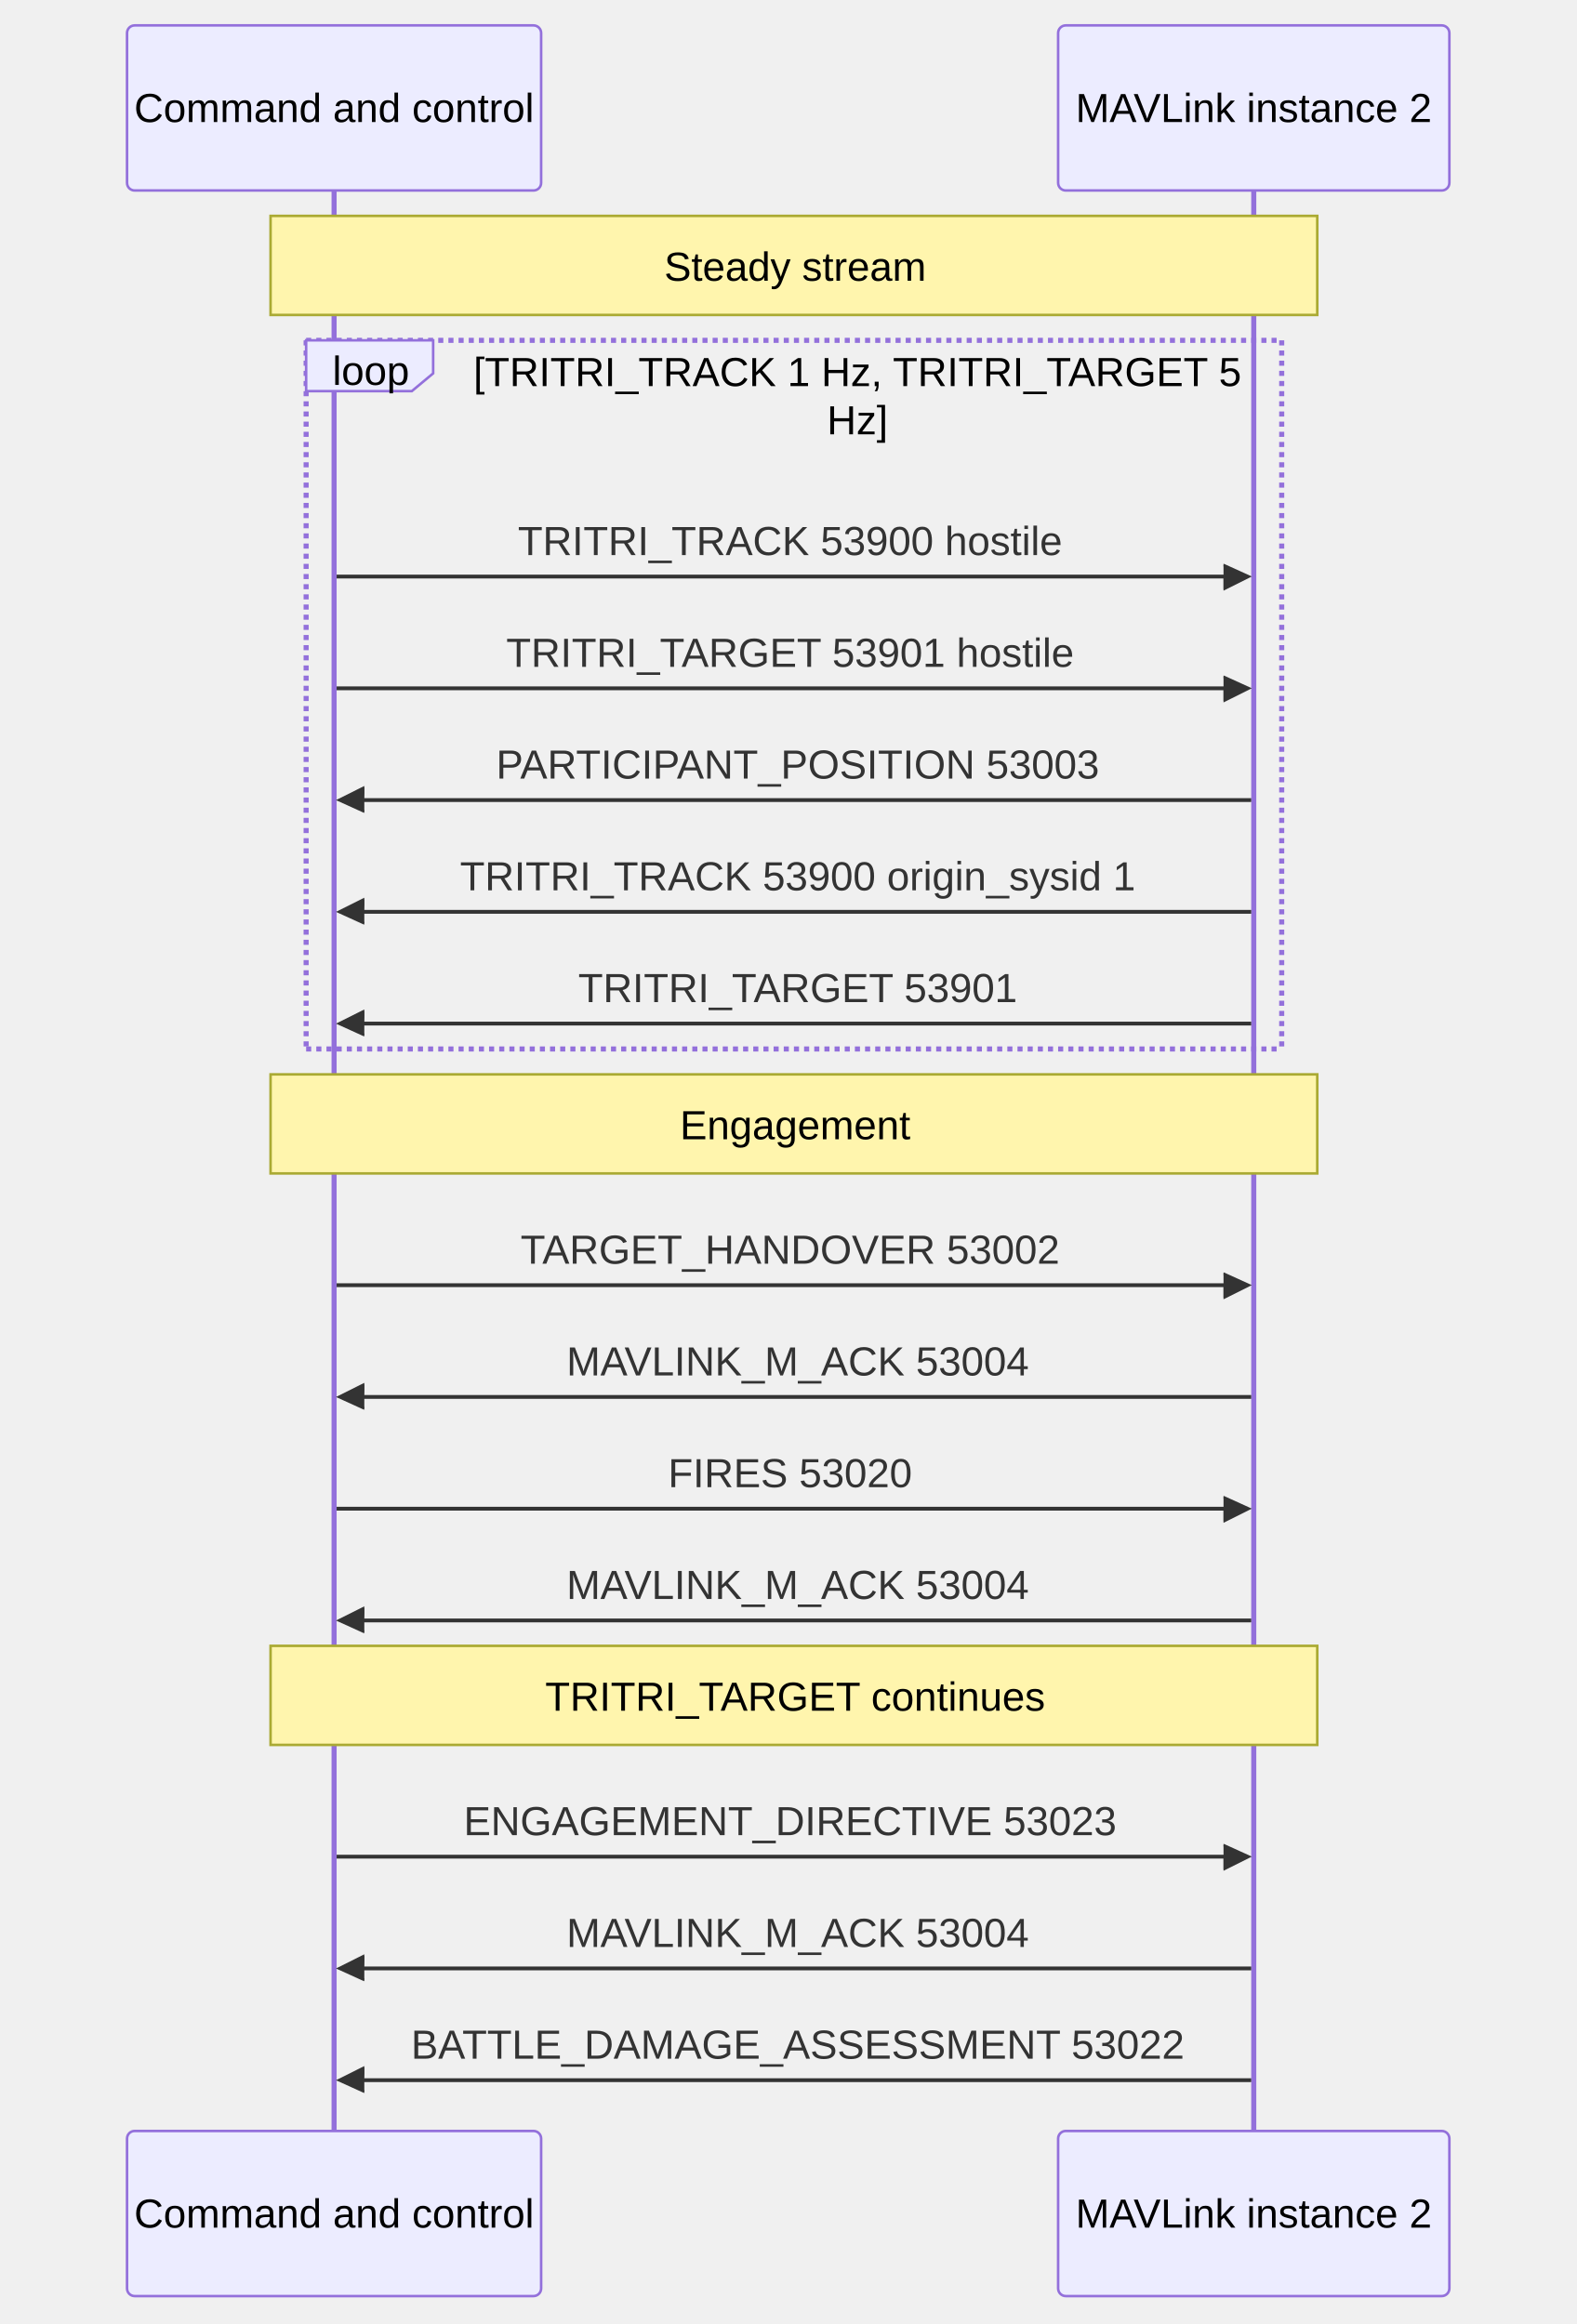
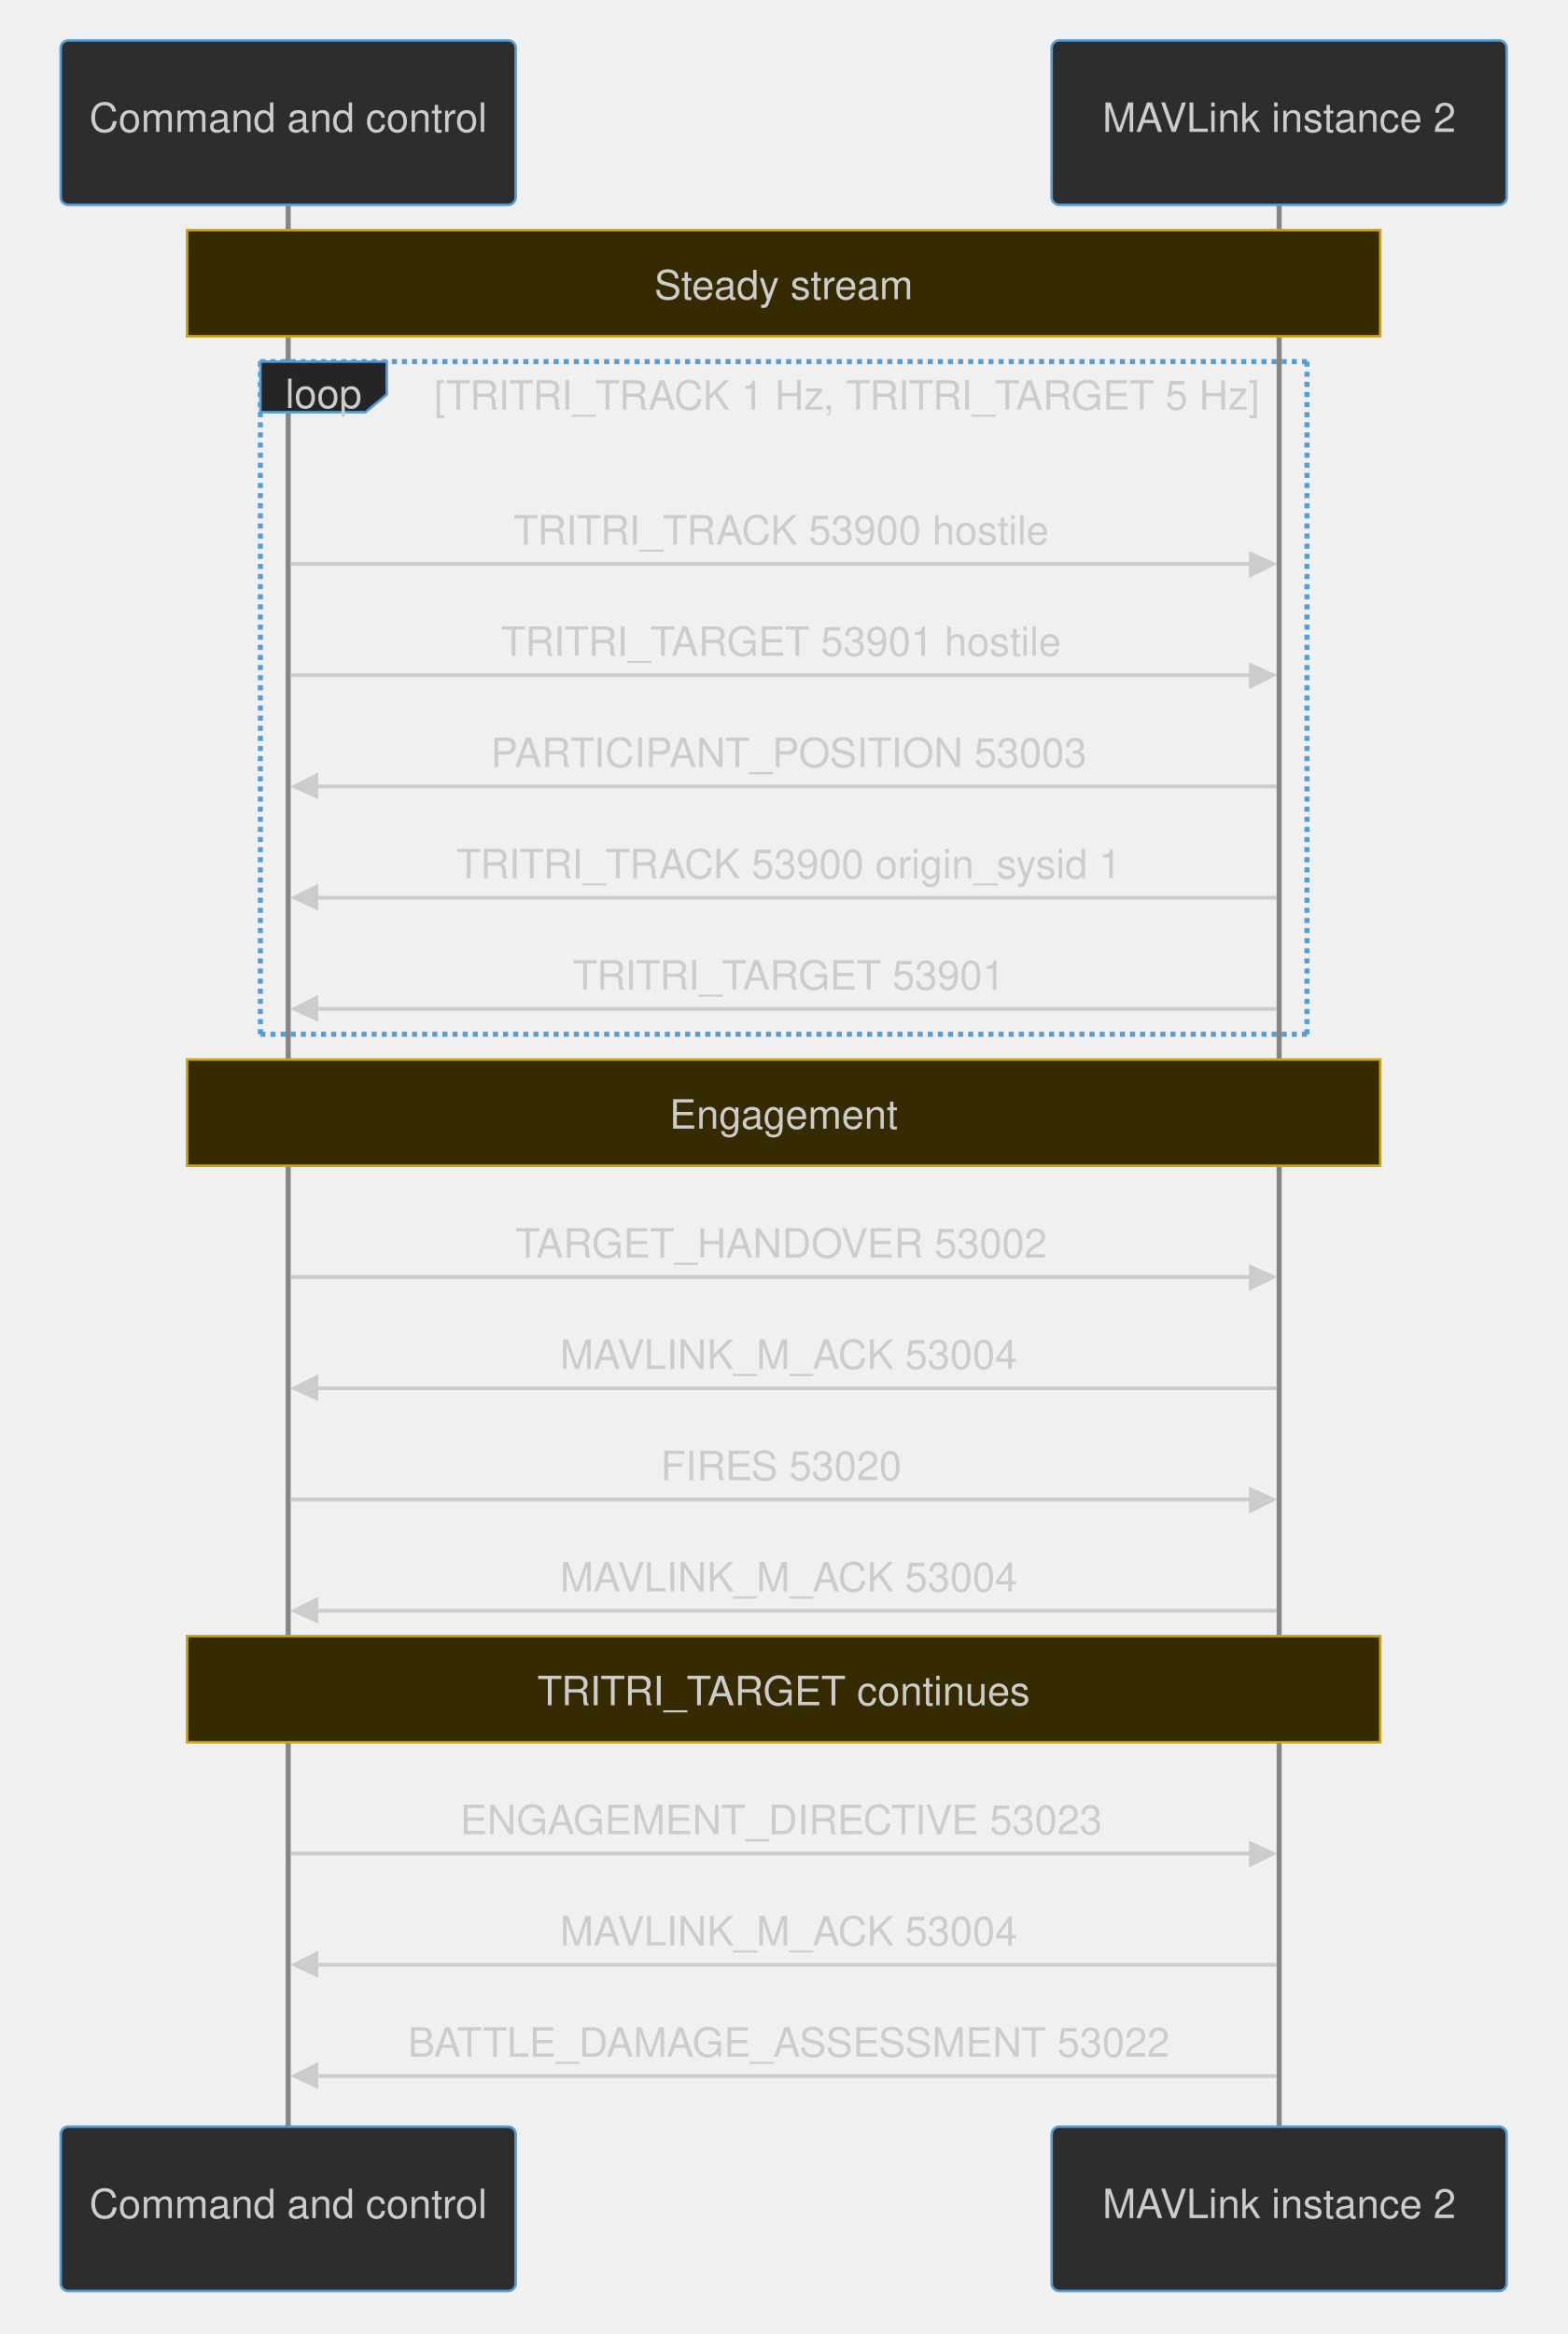
- <svg xmlns="http://www.w3.org/2000/svg" id="my-svg" width="100%" style="max-width: 620.5px; background-color: transparent;" viewBox="-50 -10 620.5 915" role="graphics-document document" aria-roledescription="sequence">
+ <svg xmlns="http://www.w3.org/2000/svg" id="my-svg" width="100%" style="max-width: 620px; background-color: rgb(30, 30, 30);" viewBox="-24 -16 620 923" role="graphics-document document" aria-roledescription="sequence">
  <g>
-     <rect x="366.5" y="829" fill="#eaeaea" stroke="#666" width="154" height="65" name="M2" rx="3" ry="3" class="actor actor-bottom" />
-     <text x="443.5" y="861.5" dominant-baseline="central" alignment-baseline="central" class="actor actor-box" style="text-anchor: middle; font-size: 16px; font-weight: 400;">
-       <tspan x="443.5" dy="0">MAVLink instance 2</tspan>
+     <rect x="392" y="825" fill="#eaeaea" stroke="#666" width="180" height="65" name="M2" rx="3" ry="3" class="actor actor-bottom" />
+     <text x="482" y="857.5" dominant-baseline="central" alignment-baseline="central" class="actor actor-box" style="text-anchor: middle; font-size: 16px; font-weight: 400;">
+       <tspan x="482" dy="0">MAVLink instance 2</tspan>
    </text>
  </g>
  <g>
-     <rect x="0" y="829" fill="#eaeaea" stroke="#666" width="163" height="65" name="C2" rx="3" ry="3" class="actor actor-bottom" />
-     <text x="81.5" y="861.5" dominant-baseline="central" alignment-baseline="central" class="actor actor-box" style="text-anchor: middle; font-size: 16px; font-weight: 400;">
-       <tspan x="81.5" dy="0">Command and control</tspan>
+     <rect x="0" y="825" fill="#eaeaea" stroke="#666" width="180" height="65" name="C2" rx="3" ry="3" class="actor actor-bottom" />
+     <text x="90" y="857.5" dominant-baseline="central" alignment-baseline="central" class="actor actor-box" style="text-anchor: middle; font-size: 16px; font-weight: 400;">
+       <tspan x="90" dy="0">Command and control</tspan>
    </text>
  </g>
  <g>
-     <line id="actor1" x1="443.5" y1="65" x2="443.5" y2="829" class="actor-line 200" stroke-width="0.5px" stroke="#999" name="M2" data-et="life-line" data-id="M2" />
+     <line id="actor1" x1="482" y1="65" x2="482" y2="825" class="actor-line 200" stroke-width="0.5px" stroke="#999" name="M2" data-et="life-line" data-id="M2" />
    <g id="root-1" data-et="participant" data-type="participant" data-id="M2">
-       <rect x="366.5" y="0" fill="#eaeaea" stroke="#666" width="154" height="65" name="M2" rx="3" ry="3" class="actor actor-top" />
-       <text x="443.5" y="32.5" dominant-baseline="central" alignment-baseline="central" class="actor actor-box" style="text-anchor: middle; font-size: 16px; font-weight: 400;">
-         <tspan x="443.5" dy="0">MAVLink instance 2</tspan>
+       <rect x="392" y="0" fill="#eaeaea" stroke="#666" width="180" height="65" name="M2" rx="3" ry="3" class="actor actor-top" />
+       <text x="482" y="32.5" dominant-baseline="central" alignment-baseline="central" class="actor actor-box" style="text-anchor: middle; font-size: 16px; font-weight: 400;">
+         <tspan x="482" dy="0">MAVLink instance 2</tspan>
      </text>
    </g>
  </g>
  <g>
-     <line id="actor0" x1="81.5" y1="65" x2="81.5" y2="829" class="actor-line 200" stroke-width="0.5px" stroke="#999" name="C2" data-et="life-line" data-id="C2" />
+     <line id="actor0" x1="90" y1="65" x2="90" y2="825" class="actor-line 200" stroke-width="0.5px" stroke="#999" name="C2" data-et="life-line" data-id="C2" />
    <g id="root-0" data-et="participant" data-type="participant" data-id="C2">
-       <rect x="0" y="0" fill="#eaeaea" stroke="#666" width="163" height="65" name="C2" rx="3" ry="3" class="actor actor-top" />
-       <text x="81.5" y="32.5" dominant-baseline="central" alignment-baseline="central" class="actor actor-box" style="text-anchor: middle; font-size: 16px; font-weight: 400;">
-         <tspan x="81.5" dy="0">Command and control</tspan>
+       <rect x="0" y="0" fill="#eaeaea" stroke="#666" width="180" height="65" name="C2" rx="3" ry="3" class="actor actor-top" />
+       <text x="90" y="32.5" dominant-baseline="central" alignment-baseline="central" class="actor actor-box" style="text-anchor: middle; font-size: 16px; font-weight: 400;">
+         <tspan x="90" dy="0">Command and control</tspan>
      </text>
    </g>
  </g>
-   <style>#my-svg{font-family:"trebuchet ms",verdana,arial,sans-serif;font-size:16px;fill:#333;}@keyframes edge-animation-frame{from{stroke-dashoffset:0;}}@keyframes dash{to{stroke-dashoffset:0;}}#my-svg .edge-animation-slow{stroke-dasharray:9,5!important;stroke-dashoffset:900;animation:dash 50s linear infinite;stroke-linecap:round;}#my-svg .edge-animation-fast{stroke-dasharray:9,5!important;stroke-dashoffset:900;animation:dash 20s linear infinite;stroke-linecap:round;}#my-svg .error-icon{fill:#552222;}#my-svg .error-text{fill:#552222;stroke:#552222;}#my-svg .edge-thickness-normal{stroke-width:1px;}#my-svg .edge-thickness-thick{stroke-width:3.5px;}#my-svg .edge-pattern-solid{stroke-dasharray:0;}#my-svg .edge-thickness-invisible{stroke-width:0;fill:none;}#my-svg .edge-pattern-dashed{stroke-dasharray:3;}#my-svg .edge-pattern-dotted{stroke-dasharray:2;}#my-svg .marker{fill:#333333;stroke:#333333;}#my-svg .marker.cross{stroke:#333333;}#my-svg svg{font-family:"trebuchet ms",verdana,arial,sans-serif;font-size:16px;}#my-svg p{margin:0;}#my-svg .actor{stroke:#9370DB;fill:#ECECFF;stroke-width:1;}#my-svg rect.actor.outer-path[data-look="neo"]{filter:drop-shadow(1px 2px 2px rgba(185, 185, 185, 1));}#my-svg rect.note[data-look="neo"]{stroke:#aaaa33;fill:#fff5ad;filter:drop-shadow(1px 2px 2px rgba(185, 185, 185, 1));}#my-svg text.actor&gt;tspan{fill:black;stroke:none;}#my-svg .actor-line{stroke:#9370DB;}#my-svg .innerArc{stroke-width:1.5;stroke-dasharray:none;}#my-svg .messageLine0{stroke-width:1.5;stroke-dasharray:none;stroke:#333;}#my-svg .messageLine1{stroke-width:1.5;stroke-dasharray:2,2;stroke:#333;}#my-svg [id$="-arrowhead"] path{fill:#333;stroke:#333;}#my-svg .sequenceNumber{fill:white;}#my-svg [id$="-sequencenumber"]{fill:#333;}#my-svg [id$="-crosshead"] path{fill:#333;stroke:#333;}#my-svg .messageText{fill:#333;stroke:none;}#my-svg .labelBox{stroke:#9370DB;fill:#ECECFF;filter:none;}#my-svg .labelText,#my-svg .labelText&gt;tspan{fill:black;stroke:none;}#my-svg .loopText,#my-svg .loopText&gt;tspan{fill:black;stroke:none;}#my-svg .sectionTitle,#my-svg .sectionTitle&gt;tspan{fill:black;stroke:none;}#my-svg .loopLine{stroke-width:2px;stroke-dasharray:2,2;stroke:#9370DB;fill:#9370DB;}#my-svg .note{stroke:#aaaa33;fill:#fff5ad;}#my-svg .noteText,#my-svg .noteText&gt;tspan{fill:black;stroke:none;font-weight:normal;}#my-svg .activation0{fill:#f4f4f4;stroke:#666;}#my-svg .activation1{fill:#f4f4f4;stroke:#666;}#my-svg .activation2{fill:#f4f4f4;stroke:#666;}#my-svg .actorPopupMenu{position:absolute;}#my-svg .actorPopupMenuPanel{position:absolute;fill:#ECECFF;box-shadow:0px 8px 16px 0px rgba(0,0,0,0.2);filter:drop-shadow(3px 5px 2px rgb(0 0 0 / 0.4));}#my-svg .actor-man circle,#my-svg line{fill:#ECECFF;stroke-width:2px;}#my-svg g rect.rect{filter:drop-shadow(1px 2px 2px rgba(185, 185, 185, 1));stroke:#9370DB;}#my-svg .node .neo-node{stroke:#9370DB;}#my-svg [data-look="neo"].node rect,#my-svg [data-look="neo"].cluster rect,#my-svg [data-look="neo"].node polygon{stroke:#9370DB;filter:drop-shadow(1px 2px 2px rgba(185, 185, 185, 1));}#my-svg [data-look="neo"].swimlane.cluster rect{filter:none;}#my-svg [data-look="neo"].node path{stroke:#9370DB;stroke-width:1px;}#my-svg [data-look="neo"].node .outer-path{filter:drop-shadow(1px 2px 2px rgba(185, 185, 185, 1));}#my-svg [data-look="neo"].node .neo-line path{stroke:#9370DB;filter:none;}#my-svg [data-look="neo"].node circle{stroke:#9370DB;filter:drop-shadow(1px 2px 2px rgba(185, 185, 185, 1));}#my-svg [data-look="neo"].node circle .state-start{fill:#000000;}#my-svg [data-look="neo"].icon-shape .icon{fill:#9370DB;filter:drop-shadow(1px 2px 2px rgba(185, 185, 185, 1));}#my-svg [data-look="neo"].icon-shape .icon-neo path{stroke:#9370DB;filter:drop-shadow(1px 2px 2px rgba(185, 185, 185, 1));}#my-svg :root{--mermaid-font-family:"trebuchet ms",verdana,arial,sans-serif;}</style>
+   <style>#my-svg{font-family:-apple-system,BlinkMacSystemFont,'Segoe UI',Helvetica,Arial,sans-serif;font-size:14px;fill:#cccccc;}@keyframes edge-animation-frame{from{stroke-dashoffset:0;}}@keyframes dash{to{stroke-dashoffset:0;}}#my-svg .edge-animation-slow{stroke-dasharray:9,5!important;stroke-dashoffset:900;animation:dash 50s linear infinite;stroke-linecap:round;}#my-svg .edge-animation-fast{stroke-dasharray:9,5!important;stroke-dashoffset:900;animation:dash 20s linear infinite;stroke-linecap:round;}#my-svg .error-icon{fill:#1e1e1e;}#my-svg .error-text{fill:#cccccc;stroke:#cccccc;}#my-svg .edge-thickness-normal{stroke-width:1px;}#my-svg .edge-thickness-thick{stroke-width:3.5px;}#my-svg .edge-pattern-solid{stroke-dasharray:0;}#my-svg .edge-thickness-invisible{stroke-width:0;fill:none;}#my-svg .edge-pattern-dashed{stroke-dasharray:3;}#my-svg .edge-pattern-dotted{stroke-dasharray:2;}#my-svg .marker{fill:#858585;stroke:#858585;}#my-svg .marker.cross{stroke:#858585;}#my-svg svg{font-family:-apple-system,BlinkMacSystemFont,'Segoe UI',Helvetica,Arial,sans-serif;font-size:14px;}#my-svg p{margin:0;}#my-svg .actor{stroke:#569cd6;fill:#2d2d2d;stroke-width:1;}#my-svg rect.actor.outer-path[data-look="neo"]{filter:drop-shadow( 1px 2px 2px rgba(185,185,185,1));}#my-svg rect.note[data-look="neo"]{stroke:#cca700;fill:#352a00;filter:drop-shadow( 1px 2px 2px rgba(185,185,185,1));}#my-svg text.actor&gt;tspan{fill:#cccccc;stroke:none;}#my-svg .actor-line{stroke:#858585;}#my-svg .innerArc{stroke-width:1.5;stroke-dasharray:none;}#my-svg .messageLine0{stroke-width:1.5;stroke-dasharray:none;stroke:#cccccc;}#my-svg .messageLine1{stroke-width:1.5;stroke-dasharray:2,2;stroke:#cccccc;}#my-svg [id$="-arrowhead"] path{fill:#cccccc;stroke:#cccccc;}#my-svg .sequenceNumber{fill:#7a7a7a;}#my-svg [id$="-sequencenumber"]{fill:#cccccc;}#my-svg [id$="-crosshead"] path{fill:#cccccc;stroke:#cccccc;}#my-svg .messageText{fill:#cccccc;stroke:none;}#my-svg .labelBox{stroke:#569cd6;fill:#252526;filter:none;}#my-svg .labelText,#my-svg .labelText&gt;tspan{fill:#cccccc;stroke:none;}#my-svg .loopText,#my-svg .loopText&gt;tspan{fill:#cccccc;stroke:none;}#my-svg .sectionTitle,#my-svg .sectionTitle&gt;tspan{fill:#cccccc;stroke:none;}#my-svg .loopLine{stroke-width:2px;stroke-dasharray:2,2;stroke:#569cd6;fill:#569cd6;}#my-svg .note{stroke:#cca700;fill:#352a00;}#my-svg .noteText,#my-svg .noteText&gt;tspan{fill:#cccccc;stroke:none;font-weight:normal;}#my-svg .activation0{fill:#37373d;stroke:#569cd6;}#my-svg .activation1{fill:#37373d;stroke:#569cd6;}#my-svg .activation2{fill:#37373d;stroke:#569cd6;}#my-svg .actorPopupMenu{position:absolute;}#my-svg .actorPopupMenuPanel{position:absolute;fill:#2d2d2d;box-shadow:0px 8px 16px 0px rgba(0,0,0,0.2);filter:drop-shadow(3px 5px 2px rgb(0 0 0 / 0.4));}#my-svg .actor-man circle,#my-svg line{fill:#2d2d2d;stroke-width:2px;}#my-svg g rect.rect{filter:drop-shadow( 1px 2px 2px rgba(185,185,185,1));stroke:#569cd6;}#my-svg .node .neo-node{stroke:#569cd6;}#my-svg [data-look="neo"].node rect,#my-svg [data-look="neo"].cluster rect,#my-svg [data-look="neo"].node polygon{stroke:url(#my-svg-gradient);filter:drop-shadow( 1px 2px 2px rgba(185,185,185,1));}#my-svg [data-look="neo"].swimlane.cluster rect{filter:none;}#my-svg [data-look="neo"].node path{stroke:url(#my-svg-gradient);stroke-width:1px;}#my-svg [data-look="neo"].node .outer-path{filter:drop-shadow( 1px 2px 2px rgba(185,185,185,1));}#my-svg [data-look="neo"].node .neo-line path{stroke:#569cd6;filter:none;}#my-svg [data-look="neo"].node circle{stroke:url(#my-svg-gradient);filter:drop-shadow( 1px 2px 2px rgba(185,185,185,1));}#my-svg [data-look="neo"].node circle .state-start{fill:#000000;}#my-svg [data-look="neo"].icon-shape .icon{fill:url(#my-svg-gradient);filter:drop-shadow( 1px 2px 2px rgba(185,185,185,1));}#my-svg [data-look="neo"].icon-shape .icon-neo path{stroke:url(#my-svg-gradient);filter:drop-shadow( 1px 2px 2px rgba(185,185,185,1));}#my-svg :root{--mermaid-font-family:"trebuchet ms",verdana,arial,sans-serif;}</style>
  <g />
  <defs>
    <symbol id="my-svg-computer" width="24" height="24">
      <path transform="scale(.5)" d="M2 2v13h20v-13h-20zm18 11h-16v-9h16v9zm-10.228 6l.466-1h3.524l.467 1h-4.457zm14.228 3h-24l2-6h2.104l-1.33 4h18.45l-1.297-4h2.073l2 6zm-5-10h-14v-7h14v7z" />
    </symbol>
  </defs>
  <defs>
    <symbol id="my-svg-database" fill-rule="evenodd" clip-rule="evenodd">
      <path transform="scale(.5)" d="M12.258.001l.256.004.255.005.253.008.251.01.249.012.247.015.246.016.242.019.241.02.239.023.236.024.233.027.231.028.229.031.225.032.223.034.22.036.217.038.214.04.211.041.208.043.205.045.201.046.198.048.194.05.191.051.187.053.183.054.18.056.175.057.172.059.168.06.163.061.16.063.155.064.15.066.074.033.073.033.071.034.07.034.069.035.068.035.067.035.066.035.064.036.064.036.062.036.06.036.06.037.058.037.058.037.055.038.055.038.053.038.052.038.051.039.05.039.048.039.047.039.045.04.044.04.043.04.041.04.04.041.039.041.037.041.036.041.034.041.033.042.032.042.03.042.029.042.027.042.026.043.024.043.023.043.021.043.02.043.018.044.017.043.015.044.013.044.012.044.011.045.009.044.007.045.006.045.004.045.002.045.001.045v17l-.001.045-.002.045-.004.045-.006.045-.007.045-.009.044-.011.045-.012.044-.013.044-.015.044-.017.043-.018.044-.02.043-.021.043-.023.043-.024.043-.026.043-.027.042-.029.042-.03.042-.032.042-.033.042-.034.041-.036.041-.037.041-.039.041-.04.041-.041.04-.043.04-.044.04-.045.04-.047.039-.048.039-.05.039-.051.039-.052.038-.053.038-.055.038-.055.038-.058.037-.058.037-.06.037-.06.036-.062.036-.064.036-.064.036-.066.035-.067.035-.068.035-.069.035-.07.034-.071.034-.073.033-.074.033-.15.066-.155.064-.16.063-.163.061-.168.06-.172.059-.175.057-.18.056-.183.054-.187.053-.191.051-.194.05-.198.048-.201.046-.205.045-.208.043-.211.041-.214.04-.217.038-.22.036-.223.034-.225.032-.229.031-.231.028-.233.027-.236.024-.239.023-.241.02-.242.019-.246.016-.247.015-.249.012-.251.01-.253.008-.255.005-.256.004-.258.001-.258-.001-.256-.004-.255-.005-.253-.008-.251-.01-.249-.012-.247-.015-.245-.016-.243-.019-.241-.02-.238-.023-.236-.024-.234-.027-.231-.028-.228-.031-.226-.032-.223-.034-.22-.036-.217-.038-.214-.04-.211-.041-.208-.043-.204-.045-.201-.046-.198-.048-.195-.05-.19-.051-.187-.053-.184-.054-.179-.056-.176-.057-.172-.059-.167-.06-.164-.061-.159-.063-.155-.064-.151-.066-.074-.033-.072-.033-.072-.034-.07-.034-.069-.035-.068-.035-.067-.035-.066-.035-.064-.036-.063-.036-.062-.036-.061-.036-.06-.037-.058-.037-.057-.037-.056-.038-.055-.038-.053-.038-.052-.038-.051-.039-.049-.039-.049-.039-.046-.039-.046-.04-.044-.04-.043-.04-.041-.04-.04-.041-.039-.041-.037-.041-.036-.041-.034-.041-.033-.042-.032-.042-.03-.042-.029-.042-.027-.042-.026-.043-.024-.043-.023-.043-.021-.043-.02-.043-.018-.044-.017-.043-.015-.044-.013-.044-.012-.044-.011-.045-.009-.044-.007-.045-.006-.045-.004-.045-.002-.045-.001-.045v-17l.001-.045.002-.045.004-.045.006-.045.007-.045.009-.044.011-.045.012-.044.013-.044.015-.044.017-.043.018-.044.02-.043.021-.043.023-.043.024-.043.026-.043.027-.042.029-.042.03-.042.032-.042.033-.042.034-.041.036-.041.037-.041.039-.041.04-.041.041-.04.043-.04.044-.04.046-.04.046-.039.049-.039.049-.039.051-.039.052-.038.053-.038.055-.038.056-.038.057-.037.058-.037.06-.037.061-.036.062-.036.063-.036.064-.036.066-.035.067-.035.068-.035.069-.035.07-.034.072-.034.072-.033.074-.033.151-.066.155-.064.159-.063.164-.061.167-.06.172-.059.176-.057.179-.056.184-.054.187-.053.19-.051.195-.05.198-.048.201-.046.204-.045.208-.043.211-.041.214-.04.217-.038.22-.036.223-.034.226-.032.228-.031.231-.028.234-.027.236-.024.238-.023.241-.02.243-.019.245-.016.247-.015.249-.012.251-.01.253-.008.255-.005.256-.004.258-.001.258.001zm-9.258 20.499v.01l.001.021.003.021.004.022.005.021.006.022.007.022.009.023.01.022.011.023.012.023.013.023.015.023.016.024.017.023.018.024.019.024.021.024.022.025.023.024.024.025.052.049.056.05.061.051.066.051.07.051.075.051.079.052.084.052.088.052.092.052.097.052.102.051.105.052.11.052.114.051.119.051.123.051.127.05.131.05.135.05.139.048.144.049.147.047.152.047.155.047.16.045.163.045.167.043.171.043.176.041.178.041.183.039.187.039.19.037.194.035.197.035.202.033.204.031.209.03.212.029.216.027.219.025.222.024.226.021.23.02.233.018.236.016.24.015.243.012.246.01.249.008.253.005.256.004.259.001.26-.001.257-.004.254-.005.25-.008.247-.011.244-.012.241-.014.237-.016.233-.018.231-.021.226-.021.224-.024.22-.026.216-.027.212-.028.21-.031.205-.031.202-.034.198-.034.194-.036.191-.037.187-.039.183-.04.179-.04.175-.042.172-.043.168-.044.163-.045.16-.046.155-.046.152-.047.148-.048.143-.049.139-.049.136-.05.131-.05.126-.05.123-.051.118-.052.114-.051.11-.052.106-.052.101-.052.096-.052.092-.052.088-.053.083-.051.079-.052.074-.052.07-.051.065-.051.06-.051.056-.05.051-.05.023-.024.023-.025.021-.024.02-.024.019-.024.018-.024.017-.024.015-.023.014-.024.013-.023.012-.023.01-.023.01-.022.008-.022.006-.022.006-.022.004-.022.004-.021.001-.021.001-.021v-4.127l-.077.055-.08.053-.083.054-.085.053-.087.052-.09.052-.093.051-.095.05-.097.05-.1.049-.102.049-.105.048-.106.047-.109.047-.111.046-.114.045-.115.045-.118.044-.12.043-.122.042-.124.042-.126.041-.128.04-.13.04-.132.038-.134.038-.135.037-.138.037-.139.035-.142.035-.143.034-.144.033-.147.032-.148.031-.15.03-.151.03-.153.029-.154.027-.156.027-.158.026-.159.025-.161.024-.162.023-.163.022-.165.021-.166.02-.167.019-.169.018-.169.017-.171.016-.173.015-.173.014-.175.013-.175.012-.177.011-.178.01-.179.008-.179.008-.181.006-.182.005-.182.004-.184.003-.184.002h-.37l-.184-.002-.184-.003-.182-.004-.182-.005-.181-.006-.179-.008-.179-.008-.178-.01-.176-.011-.176-.012-.175-.013-.173-.014-.172-.015-.171-.016-.17-.017-.169-.018-.167-.019-.166-.02-.165-.021-.163-.022-.162-.023-.161-.024-.159-.025-.157-.026-.156-.027-.155-.027-.153-.029-.151-.03-.15-.03-.148-.031-.146-.032-.145-.033-.143-.034-.141-.035-.14-.035-.137-.037-.136-.037-.134-.038-.132-.038-.13-.04-.128-.04-.126-.041-.124-.042-.122-.042-.12-.044-.117-.043-.116-.045-.113-.045-.112-.046-.109-.047-.106-.047-.105-.048-.102-.049-.1-.049-.097-.05-.095-.05-.093-.052-.09-.051-.087-.052-.085-.053-.083-.054-.08-.054-.077-.054v4.127zm0-5.654v.011l.001.021.003.021.004.021.005.022.006.022.007.022.009.022.01.022.011.023.012.023.013.023.015.024.016.023.017.024.018.024.019.024.021.024.022.024.023.025.024.024.052.05.056.05.061.05.066.051.07.051.075.052.079.051.084.052.088.052.092.052.097.052.102.052.105.052.11.051.114.051.119.052.123.05.127.051.131.05.135.049.139.049.144.048.147.048.152.047.155.046.16.045.163.045.167.044.171.042.176.042.178.04.183.04.187.038.19.037.194.036.197.034.202.033.204.032.209.03.212.028.216.027.219.025.222.024.226.022.23.02.233.018.236.016.24.014.243.012.246.01.249.008.253.006.256.003.259.001.26-.001.257-.003.254-.006.25-.008.247-.01.244-.012.241-.015.237-.016.233-.018.231-.02.226-.022.224-.024.22-.025.216-.027.212-.029.21-.03.205-.032.202-.033.198-.035.194-.036.191-.037.187-.039.183-.039.179-.041.175-.042.172-.043.168-.044.163-.045.16-.045.155-.047.152-.047.148-.048.143-.048.139-.05.136-.049.131-.05.126-.051.123-.051.118-.051.114-.052.11-.052.106-.052.101-.052.096-.052.092-.052.088-.052.083-.052.079-.052.074-.051.07-.052.065-.051.06-.05.056-.051.051-.049.023-.025.023-.024.021-.025.02-.024.019-.024.018-.024.017-.024.015-.023.014-.023.013-.024.012-.022.01-.023.01-.023.008-.022.006-.022.006-.022.004-.021.004-.022.001-.021.001-.021v-4.139l-.077.054-.08.054-.083.054-.085.052-.087.053-.09.051-.093.051-.095.051-.097.05-.1.049-.102.049-.105.048-.106.047-.109.047-.111.046-.114.045-.115.044-.118.044-.12.044-.122.042-.124.042-.126.041-.128.04-.13.039-.132.039-.134.038-.135.037-.138.036-.139.036-.142.035-.143.033-.144.033-.147.033-.148.031-.15.03-.151.03-.153.028-.154.028-.156.027-.158.026-.159.025-.161.024-.162.023-.163.022-.165.021-.166.02-.167.019-.169.018-.169.017-.171.016-.173.015-.173.014-.175.013-.175.012-.177.011-.178.009-.179.009-.179.007-.181.007-.182.005-.182.004-.184.003-.184.002h-.37l-.184-.002-.184-.003-.182-.004-.182-.005-.181-.007-.179-.007-.179-.009-.178-.009-.176-.011-.176-.012-.175-.013-.173-.014-.172-.015-.171-.016-.17-.017-.169-.018-.167-.019-.166-.02-.165-.021-.163-.022-.162-.023-.161-.024-.159-.025-.157-.026-.156-.027-.155-.028-.153-.028-.151-.03-.15-.03-.148-.031-.146-.033-.145-.033-.143-.033-.141-.035-.14-.036-.137-.036-.136-.037-.134-.038-.132-.039-.13-.039-.128-.04-.126-.041-.124-.042-.122-.043-.12-.043-.117-.044-.116-.044-.113-.046-.112-.046-.109-.046-.106-.047-.105-.048-.102-.049-.1-.049-.097-.05-.095-.051-.093-.051-.09-.051-.087-.053-.085-.052-.083-.054-.08-.054-.077-.054v4.139zm0-5.666v.011l.001.02.003.022.004.021.005.022.006.021.007.022.009.023.01.022.011.023.012.023.013.023.015.023.016.024.017.024.018.023.019.024.021.025.022.024.023.024.024.025.052.05.056.05.061.05.066.051.07.051.075.052.079.051.084.052.088.052.092.052.097.052.102.052.105.051.11.052.114.051.119.051.123.051.127.05.131.05.135.05.139.049.144.048.147.048.152.047.155.046.16.045.163.045.167.043.171.043.176.042.178.04.183.04.187.038.19.037.194.036.197.034.202.033.204.032.209.03.212.028.216.027.219.025.222.024.226.021.23.02.233.018.236.017.24.014.243.012.246.01.249.008.253.006.256.003.259.001.26-.001.257-.003.254-.006.25-.008.247-.01.244-.013.241-.014.237-.016.233-.018.231-.02.226-.022.224-.024.22-.025.216-.027.212-.029.21-.03.205-.032.202-.033.198-.035.194-.036.191-.037.187-.039.183-.039.179-.041.175-.042.172-.043.168-.044.163-.045.16-.045.155-.047.152-.047.148-.048.143-.049.139-.049.136-.049.131-.051.126-.05.123-.051.118-.052.114-.051.11-.052.106-.052.101-.052.096-.052.092-.052.088-.052.083-.052.079-.052.074-.052.07-.051.065-.051.06-.051.056-.05.051-.049.023-.025.023-.025.021-.024.02-.024.019-.024.018-.024.017-.024.015-.023.014-.024.013-.023.012-.023.01-.022.01-.023.008-.022.006-.022.006-.022.004-.022.004-.021.001-.021.001-.021v-4.153l-.077.054-.08.054-.083.053-.085.053-.087.053-.09.051-.093.051-.095.051-.097.05-.1.049-.102.048-.105.048-.106.048-.109.046-.111.046-.114.046-.115.044-.118.044-.12.043-.122.043-.124.042-.126.041-.128.04-.13.039-.132.039-.134.038-.135.037-.138.036-.139.036-.142.034-.143.034-.144.033-.147.032-.148.032-.15.03-.151.03-.153.028-.154.028-.156.027-.158.026-.159.024-.161.024-.162.023-.163.023-.165.021-.166.02-.167.019-.169.018-.169.017-.171.016-.173.015-.173.014-.175.013-.175.012-.177.01-.178.01-.179.009-.179.007-.181.006-.182.006-.182.004-.184.003-.184.001-.185.001-.185-.001-.184-.001-.184-.003-.182-.004-.182-.006-.181-.006-.179-.007-.179-.009-.178-.01-.176-.01-.176-.012-.175-.013-.173-.014-.172-.015-.171-.016-.17-.017-.169-.018-.167-.019-.166-.02-.165-.021-.163-.023-.162-.023-.161-.024-.159-.024-.157-.026-.156-.027-.155-.028-.153-.028-.151-.03-.15-.03-.148-.032-.146-.032-.145-.033-.143-.034-.141-.034-.14-.036-.137-.036-.136-.037-.134-.038-.132-.039-.13-.039-.128-.041-.126-.041-.124-.041-.122-.043-.12-.043-.117-.044-.116-.044-.113-.046-.112-.046-.109-.046-.106-.048-.105-.048-.102-.048-.1-.05-.097-.049-.095-.051-.093-.051-.09-.052-.087-.052-.085-.053-.083-.053-.08-.054-.077-.054v4.153zm8.74-8.179l-.257.004-.254.005-.25.008-.247.011-.244.012-.241.014-.237.016-.233.018-.231.021-.226.022-.224.023-.22.026-.216.027-.212.028-.21.031-.205.032-.202.033-.198.034-.194.036-.191.038-.187.038-.183.04-.179.041-.175.042-.172.043-.168.043-.163.045-.16.046-.155.046-.152.048-.148.048-.143.048-.139.049-.136.05-.131.05-.126.051-.123.051-.118.051-.114.052-.11.052-.106.052-.101.052-.096.052-.092.052-.088.052-.083.052-.079.052-.074.051-.07.052-.065.051-.06.05-.056.05-.051.05-.023.025-.023.024-.021.024-.02.025-.019.024-.018.024-.017.023-.015.024-.014.023-.013.023-.012.023-.01.023-.01.022-.008.022-.006.023-.006.021-.004.022-.004.021-.001.021-.001.021.001.021.001.021.004.021.004.022.006.021.006.023.008.022.01.022.01.023.012.023.013.023.014.023.015.024.017.023.018.024.019.024.02.025.021.024.023.024.023.025.051.05.056.05.06.05.065.051.07.052.074.051.079.052.083.052.088.052.092.052.096.052.101.052.106.052.11.052.114.052.118.051.123.051.126.051.131.05.136.05.139.049.143.048.148.048.152.048.155.046.16.046.163.045.168.043.172.043.175.042.179.041.183.04.187.038.191.038.194.036.198.034.202.033.205.032.21.031.212.028.216.027.22.026.224.023.226.022.231.021.233.018.237.016.241.014.244.012.247.011.25.008.254.005.257.004.26.001.26-.001.257-.004.254-.005.25-.008.247-.011.244-.012.241-.014.237-.016.233-.018.231-.021.226-.022.224-.023.22-.026.216-.027.212-.028.21-.031.205-.032.202-.033.198-.034.194-.036.191-.038.187-.038.183-.04.179-.041.175-.042.172-.043.168-.043.163-.045.16-.046.155-.046.152-.048.148-.048.143-.048.139-.049.136-.05.131-.05.126-.051.123-.051.118-.051.114-.052.11-.052.106-.052.101-.052.096-.052.092-.052.088-.052.083-.052.079-.052.074-.051.07-.052.065-.051.06-.05.056-.05.051-.05.023-.025.023-.024.021-.024.02-.025.019-.024.018-.024.017-.023.015-.024.014-.023.013-.023.012-.023.01-.023.01-.022.008-.022.006-.023.006-.021.004-.022.004-.021.001-.021.001-.021-.001-.021-.001-.021-.004-.021-.004-.022-.006-.021-.006-.023-.008-.022-.01-.022-.01-.023-.012-.023-.013-.023-.014-.023-.015-.024-.017-.023-.018-.024-.019-.024-.02-.025-.021-.024-.023-.024-.023-.025-.051-.05-.056-.05-.06-.05-.065-.051-.07-.052-.074-.051-.079-.052-.083-.052-.088-.052-.092-.052-.096-.052-.101-.052-.106-.052-.11-.052-.114-.052-.118-.051-.123-.051-.126-.051-.131-.05-.136-.05-.139-.049-.143-.048-.148-.048-.152-.048-.155-.046-.16-.046-.163-.045-.168-.043-.172-.043-.175-.042-.179-.041-.183-.04-.187-.038-.191-.038-.194-.036-.198-.034-.202-.033-.205-.032-.21-.031-.212-.028-.216-.027-.22-.026-.224-.023-.226-.022-.231-.021-.233-.018-.237-.016-.241-.014-.244-.012-.247-.011-.25-.008-.254-.005-.257-.004-.26-.001-.26.001z" />
    </symbol>
  </defs>
  <defs>
    <symbol id="my-svg-clock" width="24" height="24">
      <path transform="scale(.5)" d="M12 2c5.514 0 10 4.486 10 10s-4.486 10-10 10-10-4.486-10-10 4.486-10 10-10zm0-2c-6.627 0-12 5.373-12 12s5.373 12 12 12 12-5.373 12-12-5.373-12-12-12zm5.848 12.459c.202.038.202.333.001.372-1.907.361-6.045 1.111-6.547 1.111-.719 0-1.301-.582-1.301-1.301 0-.512.77-5.447 1.125-7.445.034-.192.312-.181.343.014l.985 6.238 5.394 1.011z" />
    </symbol>
  </defs>
  <defs>
    <marker id="my-svg-arrowhead" refX="7.9" refY="5" markerUnits="userSpaceOnUse" markerWidth="12" markerHeight="12" orient="auto-start-reverse">
      <path d="M -1 0 L 10 5 L 0 10 z" />
    </marker>
  </defs>
  <defs>
    <marker id="my-svg-crosshead" markerWidth="15" markerHeight="8" orient="auto" refX="4" refY="4.5">
      <path fill="none" stroke="#000000" stroke-width="1pt" d="M 1,2 L 6,7 M 6,2 L 1,7" style="stroke-dasharray: 0, 0;" />
    </marker>
  </defs>
  <defs>
    <marker id="my-svg-filled-head" refX="15.5" refY="7" markerWidth="20" markerHeight="28" orient="auto">
      <path d="M 18,7 L9,13 L14,7 L9,1 Z" />
    </marker>
  </defs>
  <defs>
    <marker id="my-svg-sequencenumber" refX="15" refY="15" markerWidth="60" markerHeight="40" orient="auto">
      <circle cx="15" cy="15" r="6" />
    </marker>
  </defs>
  <defs>
    <marker id="my-svg-solidTopArrowHead" refX="7.9" refY="7.25" markerUnits="userSpaceOnUse" markerWidth="12" markerHeight="12" orient="auto-start-reverse">
      <path d="M 0 0 L 10 8 L 0 8 z" />
    </marker>
  </defs>
  <defs>
    <marker id="my-svg-solidBottomArrowHead" refX="7.9" refY="0.75" markerUnits="userSpaceOnUse" markerWidth="12" markerHeight="12" orient="auto-start-reverse">
      <path d="M 0 0 L 10 0 L 0 8 z" />
    </marker>
  </defs>
  <defs>
    <marker id="my-svg-stickTopArrowHead" refX="7.5" refY="7" markerUnits="userSpaceOnUse" markerWidth="12" markerHeight="12" orient="auto-start-reverse">
      <path d="M 0 0 L 7 7" stroke="black" stroke-width="1.5" fill="none" />
    </marker>
  </defs>
  <defs>
    <marker id="my-svg-stickBottomArrowHead" refX="7.5" refY="0" markerUnits="userSpaceOnUse" markerWidth="12" markerHeight="12" orient="auto-start-reverse">
      <path d="M 0 7 L 7 0" stroke="black" stroke-width="1.5" fill="none" />
    </marker>
  </defs>
  <g data-et="note" data-id="i0">
-     <rect x="56.5" y="75" fill="#EDF2AE" stroke="#666" width="412" height="39" class="note" />
-     <text x="263" y="80" text-anchor="middle" dominant-baseline="middle" alignment-baseline="middle" class="noteText" dy="1em" style="font-size: 16px; font-weight: 400;">
-       <tspan x="263">Steady stream</tspan>
+     <rect x="50" y="75" fill="#EDF2AE" stroke="#666" width="472" height="42" class="note" />
+     <text x="286" y="81" text-anchor="middle" dominant-baseline="middle" alignment-baseline="middle" class="noteText" dy="1em" style="font-size: 16px; font-weight: 400;">
+       <tspan x="286">Steady stream</tspan>
    </text>
  </g>
  <g data-et="control-structure" data-id="i7">
-     <line x1="70.5" y1="124" x2="454.5" y2="124" class="loopLine" />
-     <line x1="454.5" y1="124" x2="454.5" y2="403" class="loopLine" />
-     <line x1="70.5" y1="403" x2="454.5" y2="403" class="loopLine" />
-     <line x1="70.5" y1="124" x2="70.5" y2="403" class="loopLine" />
-     <polygon points="70.5,124 120.5,124 120.5,137 112.1,144 70.5,144" class="labelBox" />
-     <text x="96" y="137" text-anchor="middle" dominant-baseline="middle" alignment-baseline="middle" class="labelText" style="font-size: 16px; font-weight: 400;">loop</text>
-     <text x="287.5" y="142" text-anchor="middle" class="loopText" style="font-size: 16px; font-weight: 400;">
-       <tspan x="287.5">[TRITRI_TRACK 1 Hz, TRITRI_TARGET 5</tspan>
-     </text>
-     <text x="287.5" y="161" text-anchor="middle" class="loopText" style="font-size: 16px; font-weight: 400;">
-       <tspan x="287.5">Hz]</tspan>
+     <line x1="79" y1="127" x2="493" y2="127" class="loopLine" />
+     <line x1="493" y1="127" x2="493" y2="393" class="loopLine" />
+     <line x1="79" y1="393" x2="493" y2="393" class="loopLine" />
+     <line x1="79" y1="127" x2="79" y2="393" class="loopLine" />
+     <polygon points="79,127 129,127 129,140 120.6,147 79,147" class="labelBox" />
+     <text x="104" y="140" text-anchor="middle" dominant-baseline="middle" alignment-baseline="middle" class="labelText" style="font-size: 16px; font-weight: 400;">loop</text>
+     <text x="311" y="146" text-anchor="middle" class="loopText" style="font-size: 16px; font-weight: 400;">
+       <tspan x="311">[TRITRI_TRACK 1 Hz, TRITRI_TARGET 5 Hz]</tspan>
    </text>
  </g>
  <g data-et="note" data-id="i8">
-     <rect x="56.5" y="413" fill="#EDF2AE" stroke="#666" width="412" height="39" class="note" />
-     <text x="263" y="418" text-anchor="middle" dominant-baseline="middle" alignment-baseline="middle" class="noteText" dy="1em" style="font-size: 16px; font-weight: 400;">
-       <tspan x="263">Engagement</tspan>
+     <rect x="50" y="403" fill="#EDF2AE" stroke="#666" width="472" height="42" class="note" />
+     <text x="286" y="409" text-anchor="middle" dominant-baseline="middle" alignment-baseline="middle" class="noteText" dy="1em" style="font-size: 16px; font-weight: 400;">
+       <tspan x="286">Engagement</tspan>
    </text>
  </g>
  <g data-et="note" data-id="i13">
-     <rect x="56.5" y="638" fill="#EDF2AE" stroke="#666" width="412" height="39" class="note" />
-     <text x="263" y="643" text-anchor="middle" dominant-baseline="middle" alignment-baseline="middle" class="noteText" dy="1em" style="font-size: 16px; font-weight: 400;">
-       <tspan x="263">TRITRI_TARGET continues</tspan>
+     <rect x="50" y="631" fill="#EDF2AE" stroke="#666" width="472" height="42" class="note" />
+     <text x="286" y="637" text-anchor="middle" dominant-baseline="middle" alignment-baseline="middle" class="noteText" dy="1em" style="font-size: 16px; font-weight: 400;">
+       <tspan x="286">TRITRI_TARGET continues</tspan>
    </text>
  </g>
-   <text x="261" y="188" text-anchor="middle" dominant-baseline="middle" alignment-baseline="middle" class="messageText" dy="1em" style="font-size: 16px; font-weight: 400;">TRITRI_TRACK 53900 hostile</text>
-   <line x1="82.5" y1="217" x2="439.5" y2="217" class="messageLine0" data-et="message" data-id="i2" data-from="C2" data-to="M2" stroke-width="2" stroke="none" marker-end="url(#my-svg-arrowhead)" style="fill: none;" />
-   <text x="261" y="232" text-anchor="middle" dominant-baseline="middle" alignment-baseline="middle" class="messageText" dy="1em" style="font-size: 16px; font-weight: 400;">TRITRI_TARGET 53901 hostile</text>
-   <line x1="82.5" y1="261" x2="439.5" y2="261" class="messageLine0" data-et="message" data-id="i3" data-from="C2" data-to="M2" stroke-width="2" stroke="none" marker-end="url(#my-svg-arrowhead)" style="fill: none;" />
-   <text x="264" y="276" text-anchor="middle" dominant-baseline="middle" alignment-baseline="middle" class="messageText" dy="1em" style="font-size: 16px; font-weight: 400;">PARTICIPANT_POSITION 53003</text>
-   <line x1="442.5" y1="305" x2="85.5" y2="305" class="messageLine0" data-et="message" data-id="i4" data-from="M2" data-to="C2" stroke-width="2" stroke="none" marker-end="url(#my-svg-arrowhead)" style="fill: none;" />
-   <text x="264" y="320" text-anchor="middle" dominant-baseline="middle" alignment-baseline="middle" class="messageText" dy="1em" style="font-size: 16px; font-weight: 400;">TRITRI_TRACK 53900 origin_sysid 1</text>
-   <line x1="442.5" y1="349" x2="85.5" y2="349" class="messageLine0" data-et="message" data-id="i5" data-from="M2" data-to="C2" stroke-width="2" stroke="none" marker-end="url(#my-svg-arrowhead)" style="fill: none;" />
-   <text x="264" y="364" text-anchor="middle" dominant-baseline="middle" alignment-baseline="middle" class="messageText" dy="1em" style="font-size: 16px; font-weight: 400;">TRITRI_TARGET 53901</text>
-   <line x1="442.5" y1="393" x2="85.5" y2="393" class="messageLine0" data-et="message" data-id="i6" data-from="M2" data-to="C2" stroke-width="2" stroke="none" marker-end="url(#my-svg-arrowhead)" style="fill: none;" />
-   <text x="261" y="467" text-anchor="middle" dominant-baseline="middle" alignment-baseline="middle" class="messageText" dy="1em" style="font-size: 16px; font-weight: 400;">TARGET_HANDOVER 53002</text>
-   <line x1="82.5" y1="496" x2="439.5" y2="496" class="messageLine0" data-et="message" data-id="i9" data-from="C2" data-to="M2" stroke-width="2" stroke="none" marker-end="url(#my-svg-arrowhead)" style="fill: none;" />
-   <text x="264" y="511" text-anchor="middle" dominant-baseline="middle" alignment-baseline="middle" class="messageText" dy="1em" style="font-size: 16px; font-weight: 400;">MAVLINK_M_ACK 53004</text>
-   <line x1="442.5" y1="540" x2="85.5" y2="540" class="messageLine0" data-et="message" data-id="i10" data-from="M2" data-to="C2" stroke-width="2" stroke="none" marker-end="url(#my-svg-arrowhead)" style="fill: none;" />
-   <text x="261" y="555" text-anchor="middle" dominant-baseline="middle" alignment-baseline="middle" class="messageText" dy="1em" style="font-size: 16px; font-weight: 400;">FIRES 53020</text>
-   <line x1="82.5" y1="584" x2="439.5" y2="584" class="messageLine0" data-et="message" data-id="i11" data-from="C2" data-to="M2" stroke-width="2" stroke="none" marker-end="url(#my-svg-arrowhead)" style="fill: none;" />
-   <text x="264" y="599" text-anchor="middle" dominant-baseline="middle" alignment-baseline="middle" class="messageText" dy="1em" style="font-size: 16px; font-weight: 400;">MAVLINK_M_ACK 53004</text>
-   <line x1="442.5" y1="628" x2="85.5" y2="628" class="messageLine0" data-et="message" data-id="i12" data-from="M2" data-to="C2" stroke-width="2" stroke="none" marker-end="url(#my-svg-arrowhead)" style="fill: none;" />
-   <text x="261" y="692" text-anchor="middle" dominant-baseline="middle" alignment-baseline="middle" class="messageText" dy="1em" style="font-size: 16px; font-weight: 400;">ENGAGEMENT_DIRECTIVE 53023</text>
-   <line x1="82.5" y1="721" x2="439.5" y2="721" class="messageLine0" data-et="message" data-id="i14" data-from="C2" data-to="M2" stroke-width="2" stroke="none" marker-end="url(#my-svg-arrowhead)" style="fill: none;" />
-   <text x="264" y="736" text-anchor="middle" dominant-baseline="middle" alignment-baseline="middle" class="messageText" dy="1em" style="font-size: 16px; font-weight: 400;">MAVLINK_M_ACK 53004</text>
-   <line x1="442.5" y1="765" x2="85.5" y2="765" class="messageLine0" data-et="message" data-id="i15" data-from="M2" data-to="C2" stroke-width="2" stroke="none" marker-end="url(#my-svg-arrowhead)" style="fill: none;" />
-   <text x="264" y="780" text-anchor="middle" dominant-baseline="middle" alignment-baseline="middle" class="messageText" dy="1em" style="font-size: 16px; font-weight: 400;">BATTLE_DAMAGE_ASSESSMENT 53022</text>
-   <line x1="442.5" y1="809" x2="85.5" y2="809" class="messageLine0" data-et="message" data-id="i16" data-from="M2" data-to="C2" stroke-width="2" stroke="none" marker-end="url(#my-svg-arrowhead)" style="fill: none;" />
+   <text x="285" y="178" text-anchor="middle" dominant-baseline="middle" alignment-baseline="middle" class="messageText" dy="1em" style="font-size: 16px; font-weight: 400;">TRITRI_TRACK 53900 hostile</text>
+   <line x1="91" y1="207" x2="478" y2="207" class="messageLine0" data-et="message" data-id="i2" data-from="C2" data-to="M2" stroke-width="2" stroke="none" marker-end="url(#my-svg-arrowhead)" style="fill: none;" />
+   <text x="285" y="222" text-anchor="middle" dominant-baseline="middle" alignment-baseline="middle" class="messageText" dy="1em" style="font-size: 16px; font-weight: 400;">TRITRI_TARGET 53901 hostile</text>
+   <line x1="91" y1="251" x2="478" y2="251" class="messageLine0" data-et="message" data-id="i3" data-from="C2" data-to="M2" stroke-width="2" stroke="none" marker-end="url(#my-svg-arrowhead)" style="fill: none;" />
+   <text x="288" y="266" text-anchor="middle" dominant-baseline="middle" alignment-baseline="middle" class="messageText" dy="1em" style="font-size: 16px; font-weight: 400;">PARTICIPANT_POSITION 53003</text>
+   <line x1="481" y1="295" x2="94" y2="295" class="messageLine0" data-et="message" data-id="i4" data-from="M2" data-to="C2" stroke-width="2" stroke="none" marker-end="url(#my-svg-arrowhead)" style="fill: none;" />
+   <text x="288" y="310" text-anchor="middle" dominant-baseline="middle" alignment-baseline="middle" class="messageText" dy="1em" style="font-size: 16px; font-weight: 400;">TRITRI_TRACK 53900 origin_sysid 1</text>
+   <line x1="481" y1="339" x2="94" y2="339" class="messageLine0" data-et="message" data-id="i5" data-from="M2" data-to="C2" stroke-width="2" stroke="none" marker-end="url(#my-svg-arrowhead)" style="fill: none;" />
+   <text x="288" y="354" text-anchor="middle" dominant-baseline="middle" alignment-baseline="middle" class="messageText" dy="1em" style="font-size: 16px; font-weight: 400;">TRITRI_TARGET 53901</text>
+   <line x1="481" y1="383" x2="94" y2="383" class="messageLine0" data-et="message" data-id="i6" data-from="M2" data-to="C2" stroke-width="2" stroke="none" marker-end="url(#my-svg-arrowhead)" style="fill: none;" />
+   <text x="285" y="460" text-anchor="middle" dominant-baseline="middle" alignment-baseline="middle" class="messageText" dy="1em" style="font-size: 16px; font-weight: 400;">TARGET_HANDOVER 53002</text>
+   <line x1="91" y1="489" x2="478" y2="489" class="messageLine0" data-et="message" data-id="i9" data-from="C2" data-to="M2" stroke-width="2" stroke="none" marker-end="url(#my-svg-arrowhead)" style="fill: none;" />
+   <text x="288" y="504" text-anchor="middle" dominant-baseline="middle" alignment-baseline="middle" class="messageText" dy="1em" style="font-size: 16px; font-weight: 400;">MAVLINK_M_ACK 53004</text>
+   <line x1="481" y1="533" x2="94" y2="533" class="messageLine0" data-et="message" data-id="i10" data-from="M2" data-to="C2" stroke-width="2" stroke="none" marker-end="url(#my-svg-arrowhead)" style="fill: none;" />
+   <text x="285" y="548" text-anchor="middle" dominant-baseline="middle" alignment-baseline="middle" class="messageText" dy="1em" style="font-size: 16px; font-weight: 400;">FIRES 53020</text>
+   <line x1="91" y1="577" x2="478" y2="577" class="messageLine0" data-et="message" data-id="i11" data-from="C2" data-to="M2" stroke-width="2" stroke="none" marker-end="url(#my-svg-arrowhead)" style="fill: none;" />
+   <text x="288" y="592" text-anchor="middle" dominant-baseline="middle" alignment-baseline="middle" class="messageText" dy="1em" style="font-size: 16px; font-weight: 400;">MAVLINK_M_ACK 53004</text>
+   <line x1="481" y1="621" x2="94" y2="621" class="messageLine0" data-et="message" data-id="i12" data-from="M2" data-to="C2" stroke-width="2" stroke="none" marker-end="url(#my-svg-arrowhead)" style="fill: none;" />
+   <text x="285" y="688" text-anchor="middle" dominant-baseline="middle" alignment-baseline="middle" class="messageText" dy="1em" style="font-size: 16px; font-weight: 400;">ENGAGEMENT_DIRECTIVE 53023</text>
+   <line x1="91" y1="717" x2="478" y2="717" class="messageLine0" data-et="message" data-id="i14" data-from="C2" data-to="M2" stroke-width="2" stroke="none" marker-end="url(#my-svg-arrowhead)" style="fill: none;" />
+   <text x="288" y="732" text-anchor="middle" dominant-baseline="middle" alignment-baseline="middle" class="messageText" dy="1em" style="font-size: 16px; font-weight: 400;">MAVLINK_M_ACK 53004</text>
+   <line x1="481" y1="761" x2="94" y2="761" class="messageLine0" data-et="message" data-id="i15" data-from="M2" data-to="C2" stroke-width="2" stroke="none" marker-end="url(#my-svg-arrowhead)" style="fill: none;" />
+   <text x="288" y="776" text-anchor="middle" dominant-baseline="middle" alignment-baseline="middle" class="messageText" dy="1em" style="font-size: 16px; font-weight: 400;">BATTLE_DAMAGE_ASSESSMENT 53022</text>
+   <line x1="481" y1="805" x2="94" y2="805" class="messageLine0" data-et="message" data-id="i16" data-from="M2" data-to="C2" stroke-width="2" stroke="none" marker-end="url(#my-svg-arrowhead)" style="fill: none;" />
</svg>
